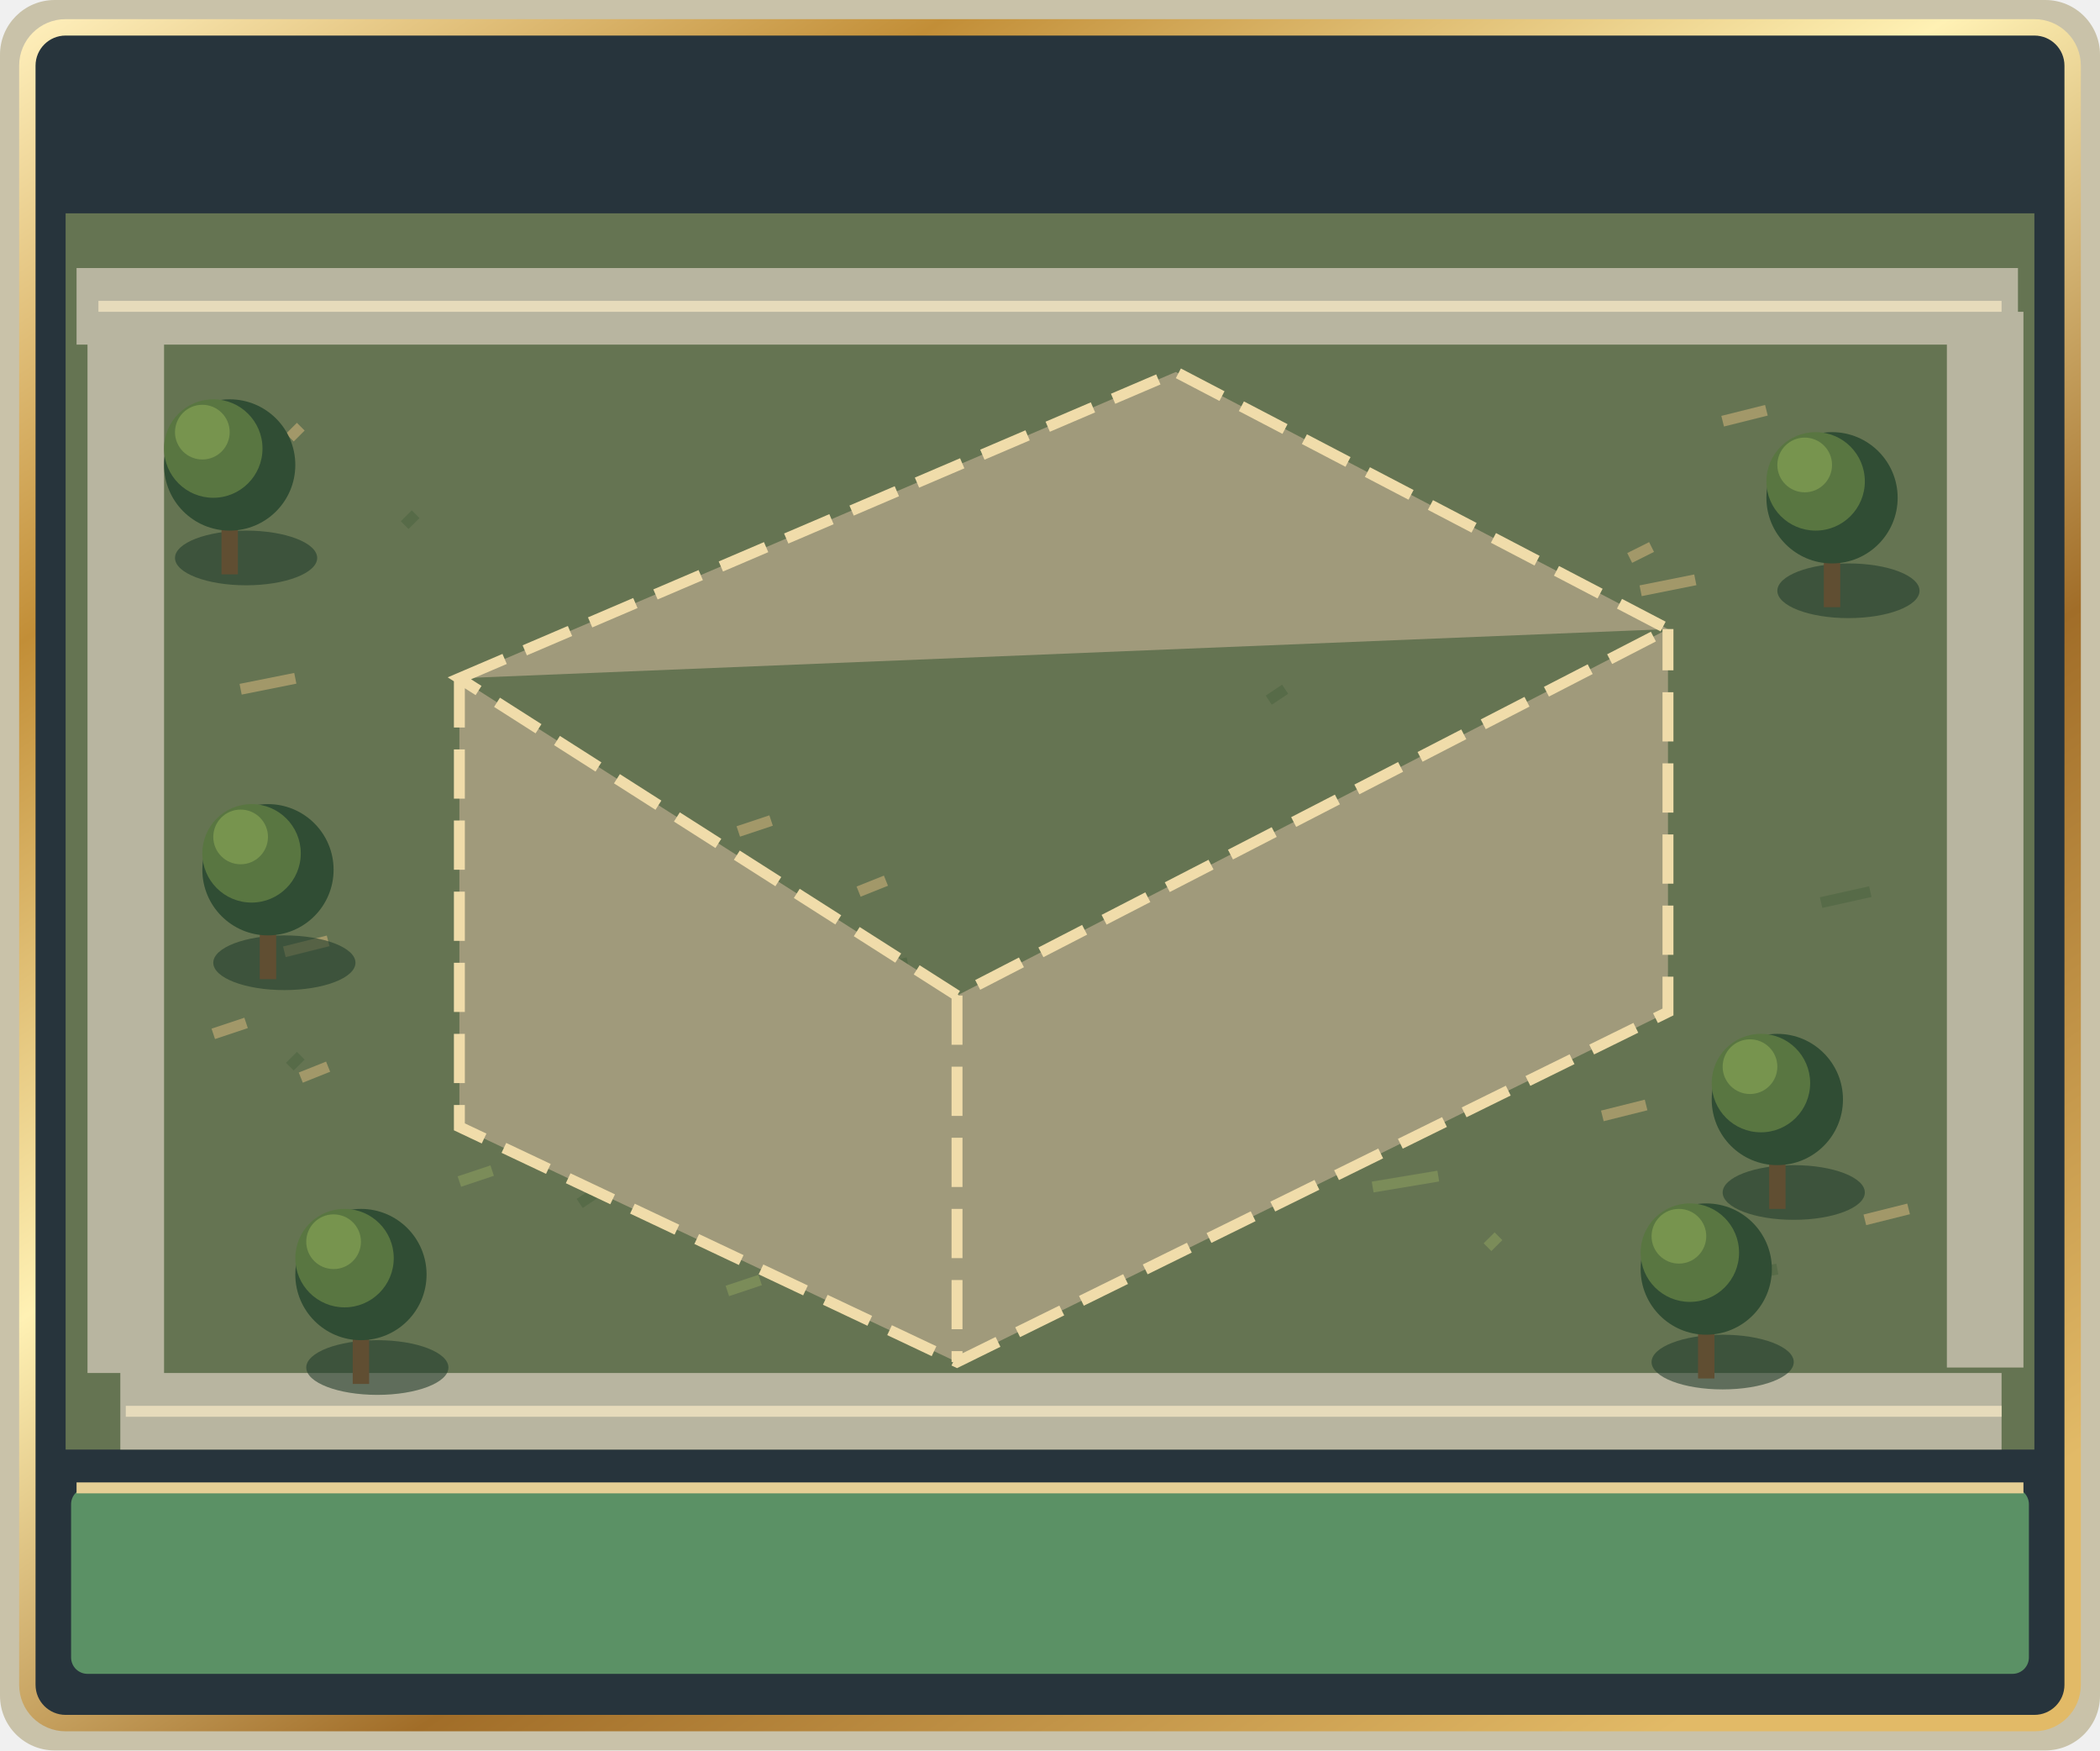
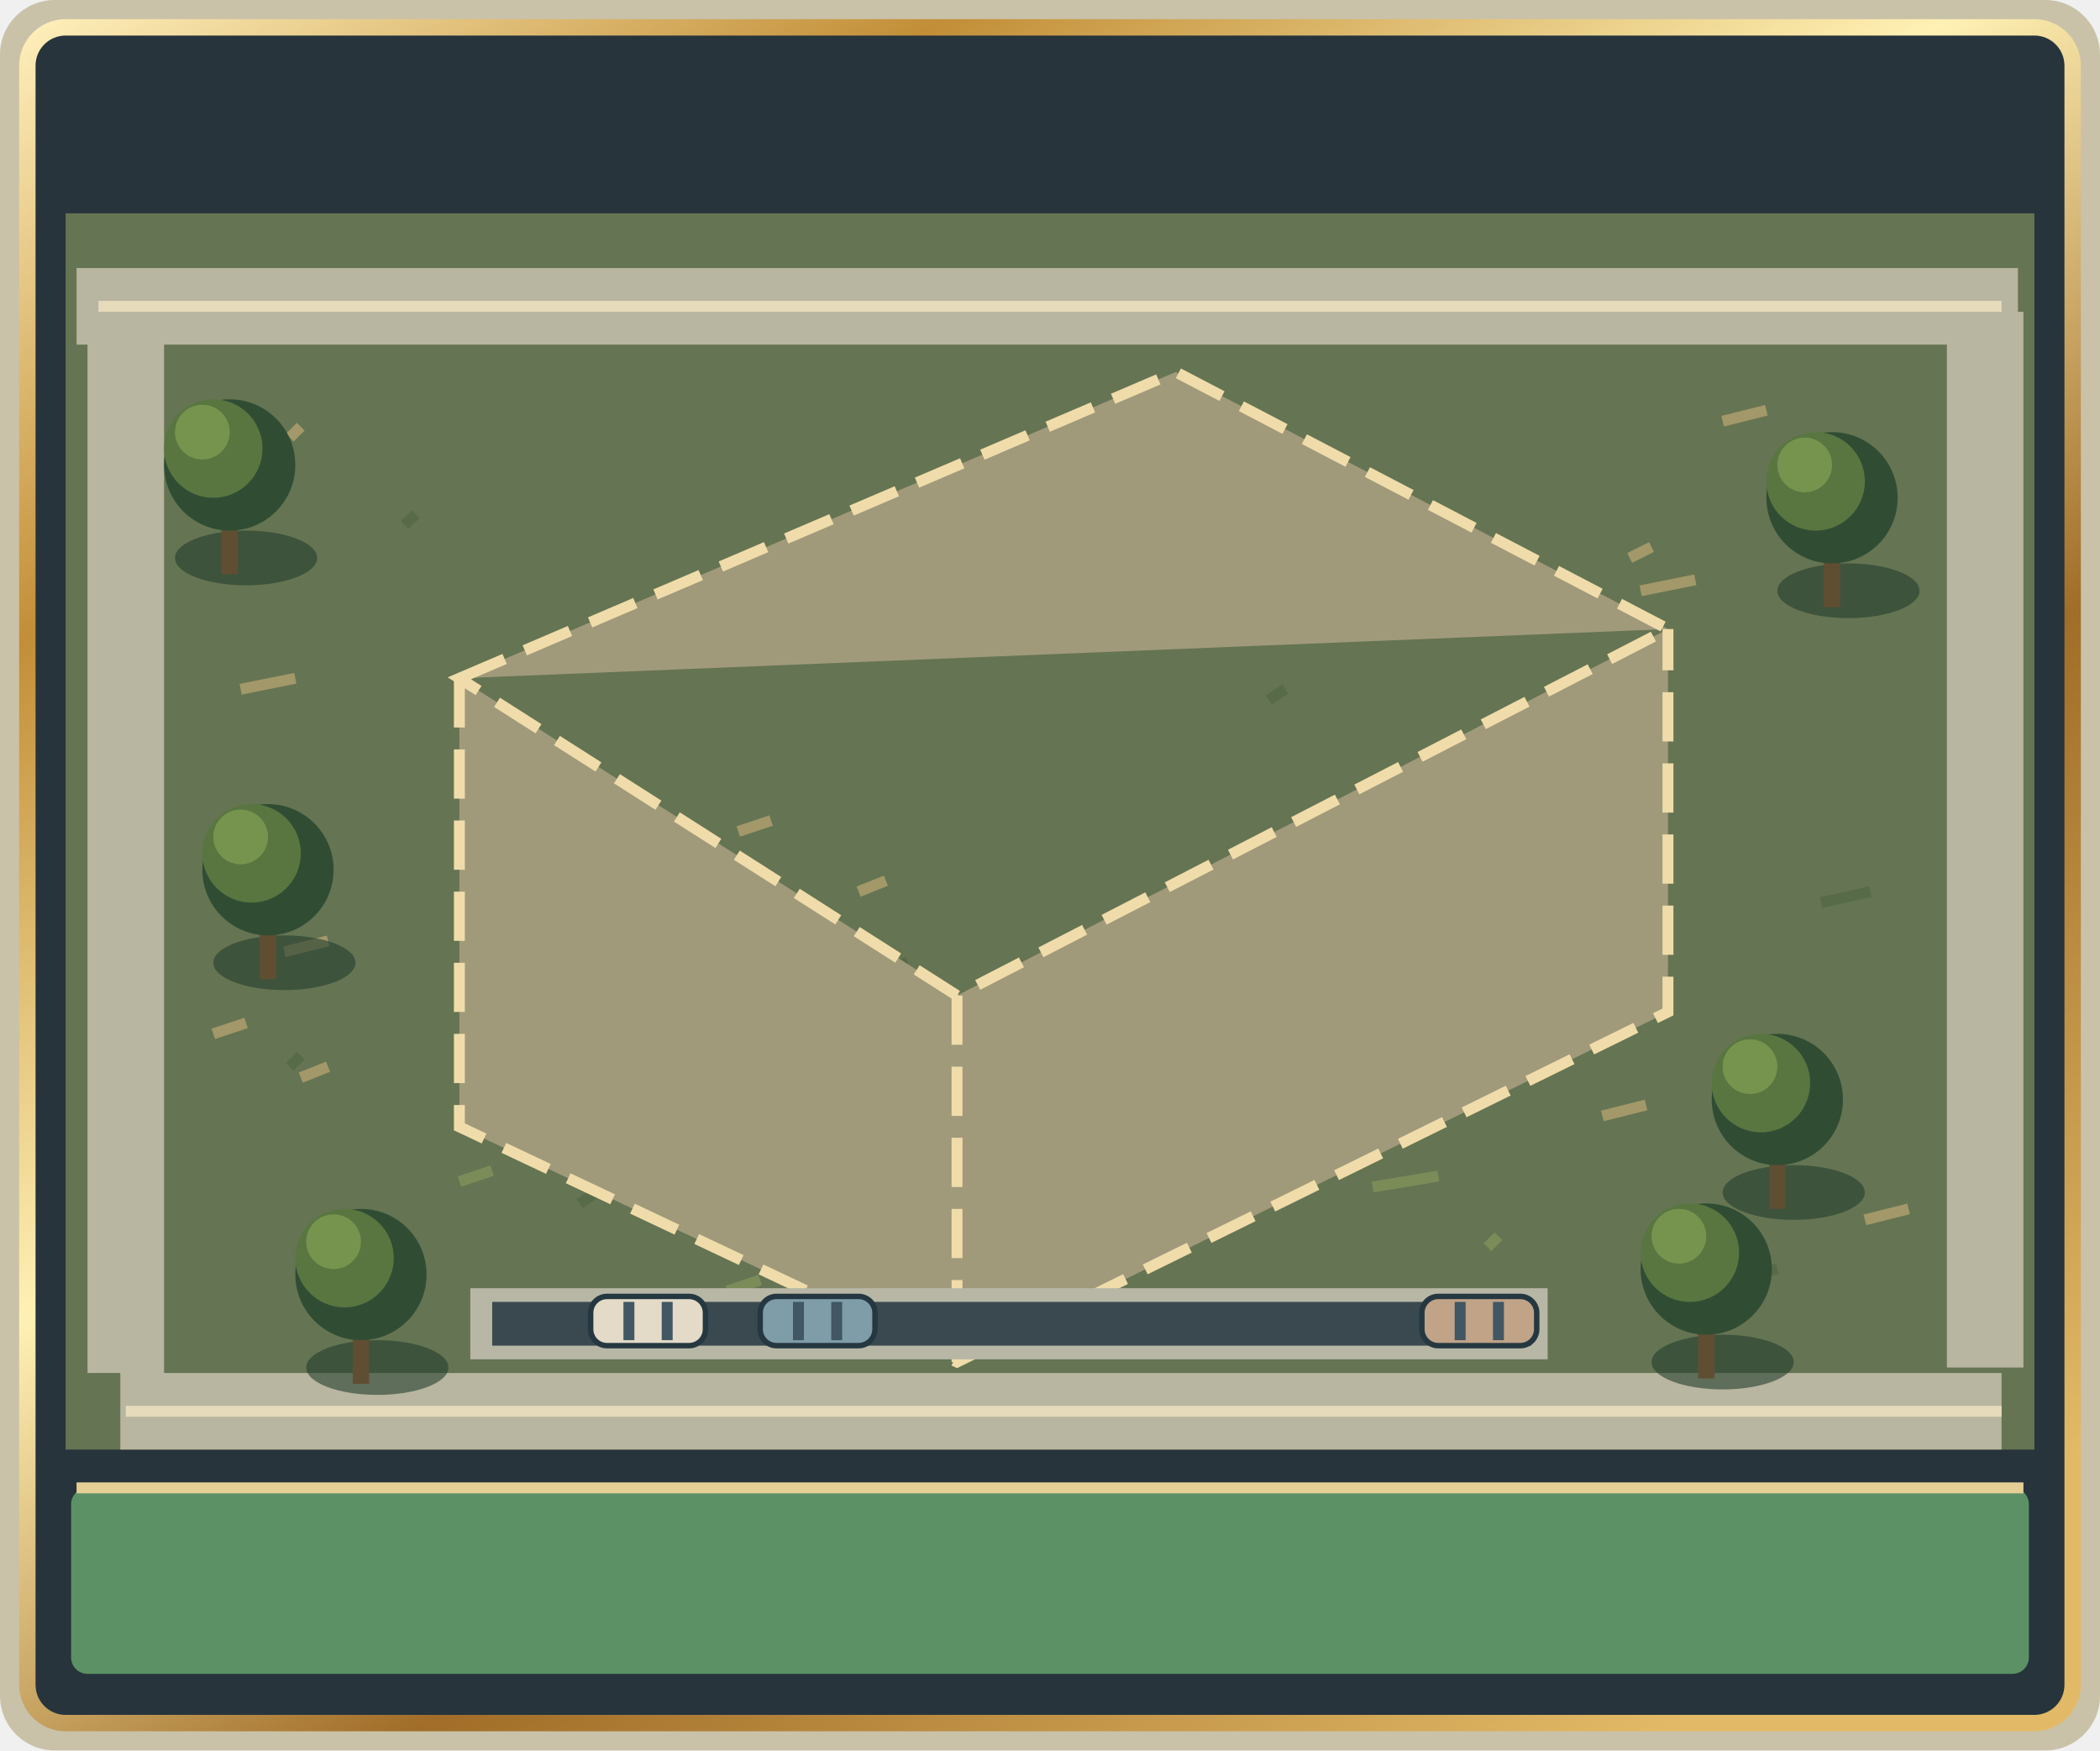
<svg xmlns="http://www.w3.org/2000/svg" viewBox="0 0 384 320" role="img" aria-label="Стадия строительства">
  <defs>
    <linearGradient id="gold" x2="0.8" y2="1">
      <stop stop-color="#fff0bc" />
      <stop offset=".22" stop-color="#c28e37" />
      <stop offset=".46" stop-color="#fff1b4" />
      <stop offset=".7" stop-color="#a16d28" />
      <stop offset="1" stop-color="#e2ba67" />
    </linearGradient>
    <linearGradient id="cream" x2="1" y2="1">
      <stop stop-color="#fff5d7" />
      <stop offset=".5" stop-color="#e8d3a0" />
      <stop offset="1" stop-color="#f7e9c8" />
    </linearGradient>
    <linearGradient id="navy" x2=".7" y2="1">
      <stop stop-color="#263b49" />
      <stop offset="1" stop-color="#06121e" />
    </linearGradient>
    <linearGradient id="glass" x2="1" y2="1">
      <stop stop-color="#d4e9e8" />
      <stop offset=".45" stop-color="#6495ad" />
      <stop offset="1" stop-color="#294453" />
    </linearGradient>
    <pattern id="grain" width="9" height="9" patternUnits="userSpaceOnUse">
      <path d="M0 1h2m3 4h1m1 3h2" stroke="#fff" opacity=".07" />
    </pattern>
  </defs>
  <rect width="384" height="320" rx="10" fill="#c9c2a9" />
  <rect x="5" y="5" width="374" height="310" rx="7" fill="#27343c" stroke="url(#gold)" stroke-width="3" />
  <rect x="12" y="39" width="360" height="226" fill="#657452" />
  <path d="M14 56H369M22 258H366M23 56V251M363 57V250" stroke="#b8b5a0" stroke-width="14" />
  <path d="M18 56H366M23 258H366" stroke="#e6dbbb" stroke-width="2" />
  <path d="M106 220l3 -2" stroke="#576b48" stroke-width="2" />
  <path d="M98 201l9 -2" stroke="#576b48" stroke-width="2" />
  <path d="M232 128l3 -2" stroke="#576b48" stroke-width="2" />
  <path d="M52 174l8 -2" stroke="#a29869" stroke-width="2" />
  <path d="M39 189l6 -2" stroke="#a29869" stroke-width="2" />
  <path d="M155 226l3 -2" stroke="#576b48" stroke-width="2" />
  <path d="M53 80l2 -2" stroke="#a29869" stroke-width="2" />
  <path d="M315 77l8 -2" stroke="#a29869" stroke-width="2" />
  <path d="M148 183l2 -2" stroke="#a29869" stroke-width="2" />
  <path d="M151 187l9 -2" stroke="#a29869" stroke-width="2" />
  <path d="M157 163l5 -2" stroke="#a29869" stroke-width="2" />
  <path d="M150 192l6 -2" stroke="#7b8c59" stroke-width="2" />
  <path d="M251 217l12 -2" stroke="#7b8c59" stroke-width="2" />
  <path d="M133 236l6 -2" stroke="#7b8c59" stroke-width="2" />
  <path d="M208 203l8 -2" stroke="#a29869" stroke-width="2" />
  <path d="M135 152l6 -2" stroke="#a29869" stroke-width="2" />
  <path d="M293 204l8 -2" stroke="#a29869" stroke-width="2" />
  <path d="M55 197l5 -2" stroke="#a29869" stroke-width="2" />
  <path d="M244 181l12 -2" stroke="#7b8c59" stroke-width="2" />
  <path d="M225 215l12 -2" stroke="#a29869" stroke-width="2" />
  <path d="M229 97l9 -2" stroke="#a29869" stroke-width="2" />
  <path d="M298 102l4 -2" stroke="#a29869" stroke-width="2" />
  <path d="M239 169l9 -2" stroke="#a29869" stroke-width="2" />
  <path d="M53 195l2 -2" stroke="#576b48" stroke-width="2" />
  <path d="M341 223l8 -2" stroke="#a29869" stroke-width="2" />
  <path d="M125 118l10 -2" stroke="#7b8c59" stroke-width="2" />
  <path d="M44 126l10 -2" stroke="#a29869" stroke-width="2" />
  <path d="M156 178l10 -2" stroke="#576b48" stroke-width="2" />
  <path d="M333 165l9 -2" stroke="#576b48" stroke-width="2" />
  <path d="M318 230l2 -2" stroke="#576b48" stroke-width="2" />
  <path d="M300 108l10 -2" stroke="#a29869" stroke-width="2" />
  <path d="M143 184l2 -2" stroke="#576b48" stroke-width="2" />
  <path d="M224 220l10 -2" stroke="#7b8c59" stroke-width="2" />
  <path d="M296 180l9 -2" stroke="#576b48" stroke-width="2" />
  <path d="M250 163l2 -2" stroke="#a29869" stroke-width="2" />
  <path d="M314 234l11 -2" stroke="#576b48" stroke-width="2" />
  <path d="M272 228l2 -2" stroke="#7b8c59" stroke-width="2" />
  <path d="M128 215l11 -2" stroke="#7b8c59" stroke-width="2" />
  <path d="M84 216l6 -2" stroke="#7b8c59" stroke-width="2" />
  <path d="M74 96l2 -2" stroke="#576b48" stroke-width="2" />
  <path d="M84 124l131-56 90 47-130 67zM84 124v82l91 43 130-64v-70M175 182v67" fill="#a09a7b" stroke="#f0dcaa" stroke-width="2" stroke-dasharray="9 4" />
+   <path d="M86 242h197" stroke="#b8b7a6" stroke-width="13" />
+   <path d="M90 242h190" stroke="#3a494f" stroke-width="8" />
+   <rect x="108" y="237" width="21" height="9" rx="3" fill="#e3dbc8" stroke="#253841" />
+   <path d="M115 238v7m7-7v7" stroke="#415763" stroke-width="2" />
+   <rect x="139" y="237" width="21" height="9" rx="3" fill="#7f9da9" stroke="#253841" />
+   <path d="M146 238v7m7-7v7" stroke="#415763" stroke-width="2" />
+   <rect x="260" y="237" width="21" height="9" rx="3" fill="#c1a387" stroke="#253841" />
+   <path d="M267 238v7m7-7v7" stroke="#415763" stroke-width="2" />
  <ellipse cx="45" cy="102" rx="13" ry="5" fill="#233e2d" opacity=".6" />
  <path d="M42 92v13" stroke="#604e32" stroke-width="3" />
  <circle cx="42" cy="85" r="12" fill="#304d34" />
  <circle cx="39" cy="82" r="9" fill="#597641" />
  <circle cx="37" cy="79" r="5" fill="#77944e" />
  <ellipse cx="52" cy="176" rx="13" ry="5" fill="#233e2d" opacity=".6" />
  <path d="M49 166v13" stroke="#604e32" stroke-width="3" />
  <circle cx="49" cy="159" r="12" fill="#304d34" />
  <circle cx="46" cy="156" r="9" fill="#597641" />
  <circle cx="44" cy="153" r="5" fill="#77944e" />
  <ellipse cx="328" cy="218" rx="13" ry="5" fill="#233e2d" opacity=".6" />
  <path d="M325 208v13" stroke="#604e32" stroke-width="3" />
  <circle cx="325" cy="201" r="12" fill="#304d34" />
  <circle cx="322" cy="198" r="9" fill="#597641" />
  <circle cx="320" cy="195" r="5" fill="#77944e" />
  <ellipse cx="315" cy="249" rx="13" ry="5" fill="#233e2d" opacity=".6" />
  <path d="M312 239v13" stroke="#604e32" stroke-width="3" />
  <circle cx="312" cy="232" r="12" fill="#304d34" />
  <circle cx="309" cy="229" r="9" fill="#597641" />
  <circle cx="307" cy="226" r="5" fill="#77944e" />
  <ellipse cx="69" cy="250" rx="13" ry="5" fill="#233e2d" opacity=".6" />
  <path d="M66 240v13" stroke="#604e32" stroke-width="3" />
  <circle cx="66" cy="233" r="12" fill="#304d34" />
  <circle cx="63" cy="230" r="9" fill="#597641" />
  <circle cx="61" cy="227" r="5" fill="#77944e" />
  <ellipse cx="338" cy="108" rx="13" ry="5" fill="#233e2d" opacity=".6" />
  <path d="M335 98v13" stroke="#604e32" stroke-width="3" />
  <circle cx="335" cy="91" r="12" fill="#304d34" />
  <circle cx="332" cy="88" r="9" fill="#597641" />
  <circle cx="330" cy="85" r="5" fill="#77944e" />
  <rect x="13" y="272" width="358" height="34" rx="3" fill="#5b9165" />
  <path d="M14 272h356" stroke="#e5cf95" stroke-width="2" />
</svg>
